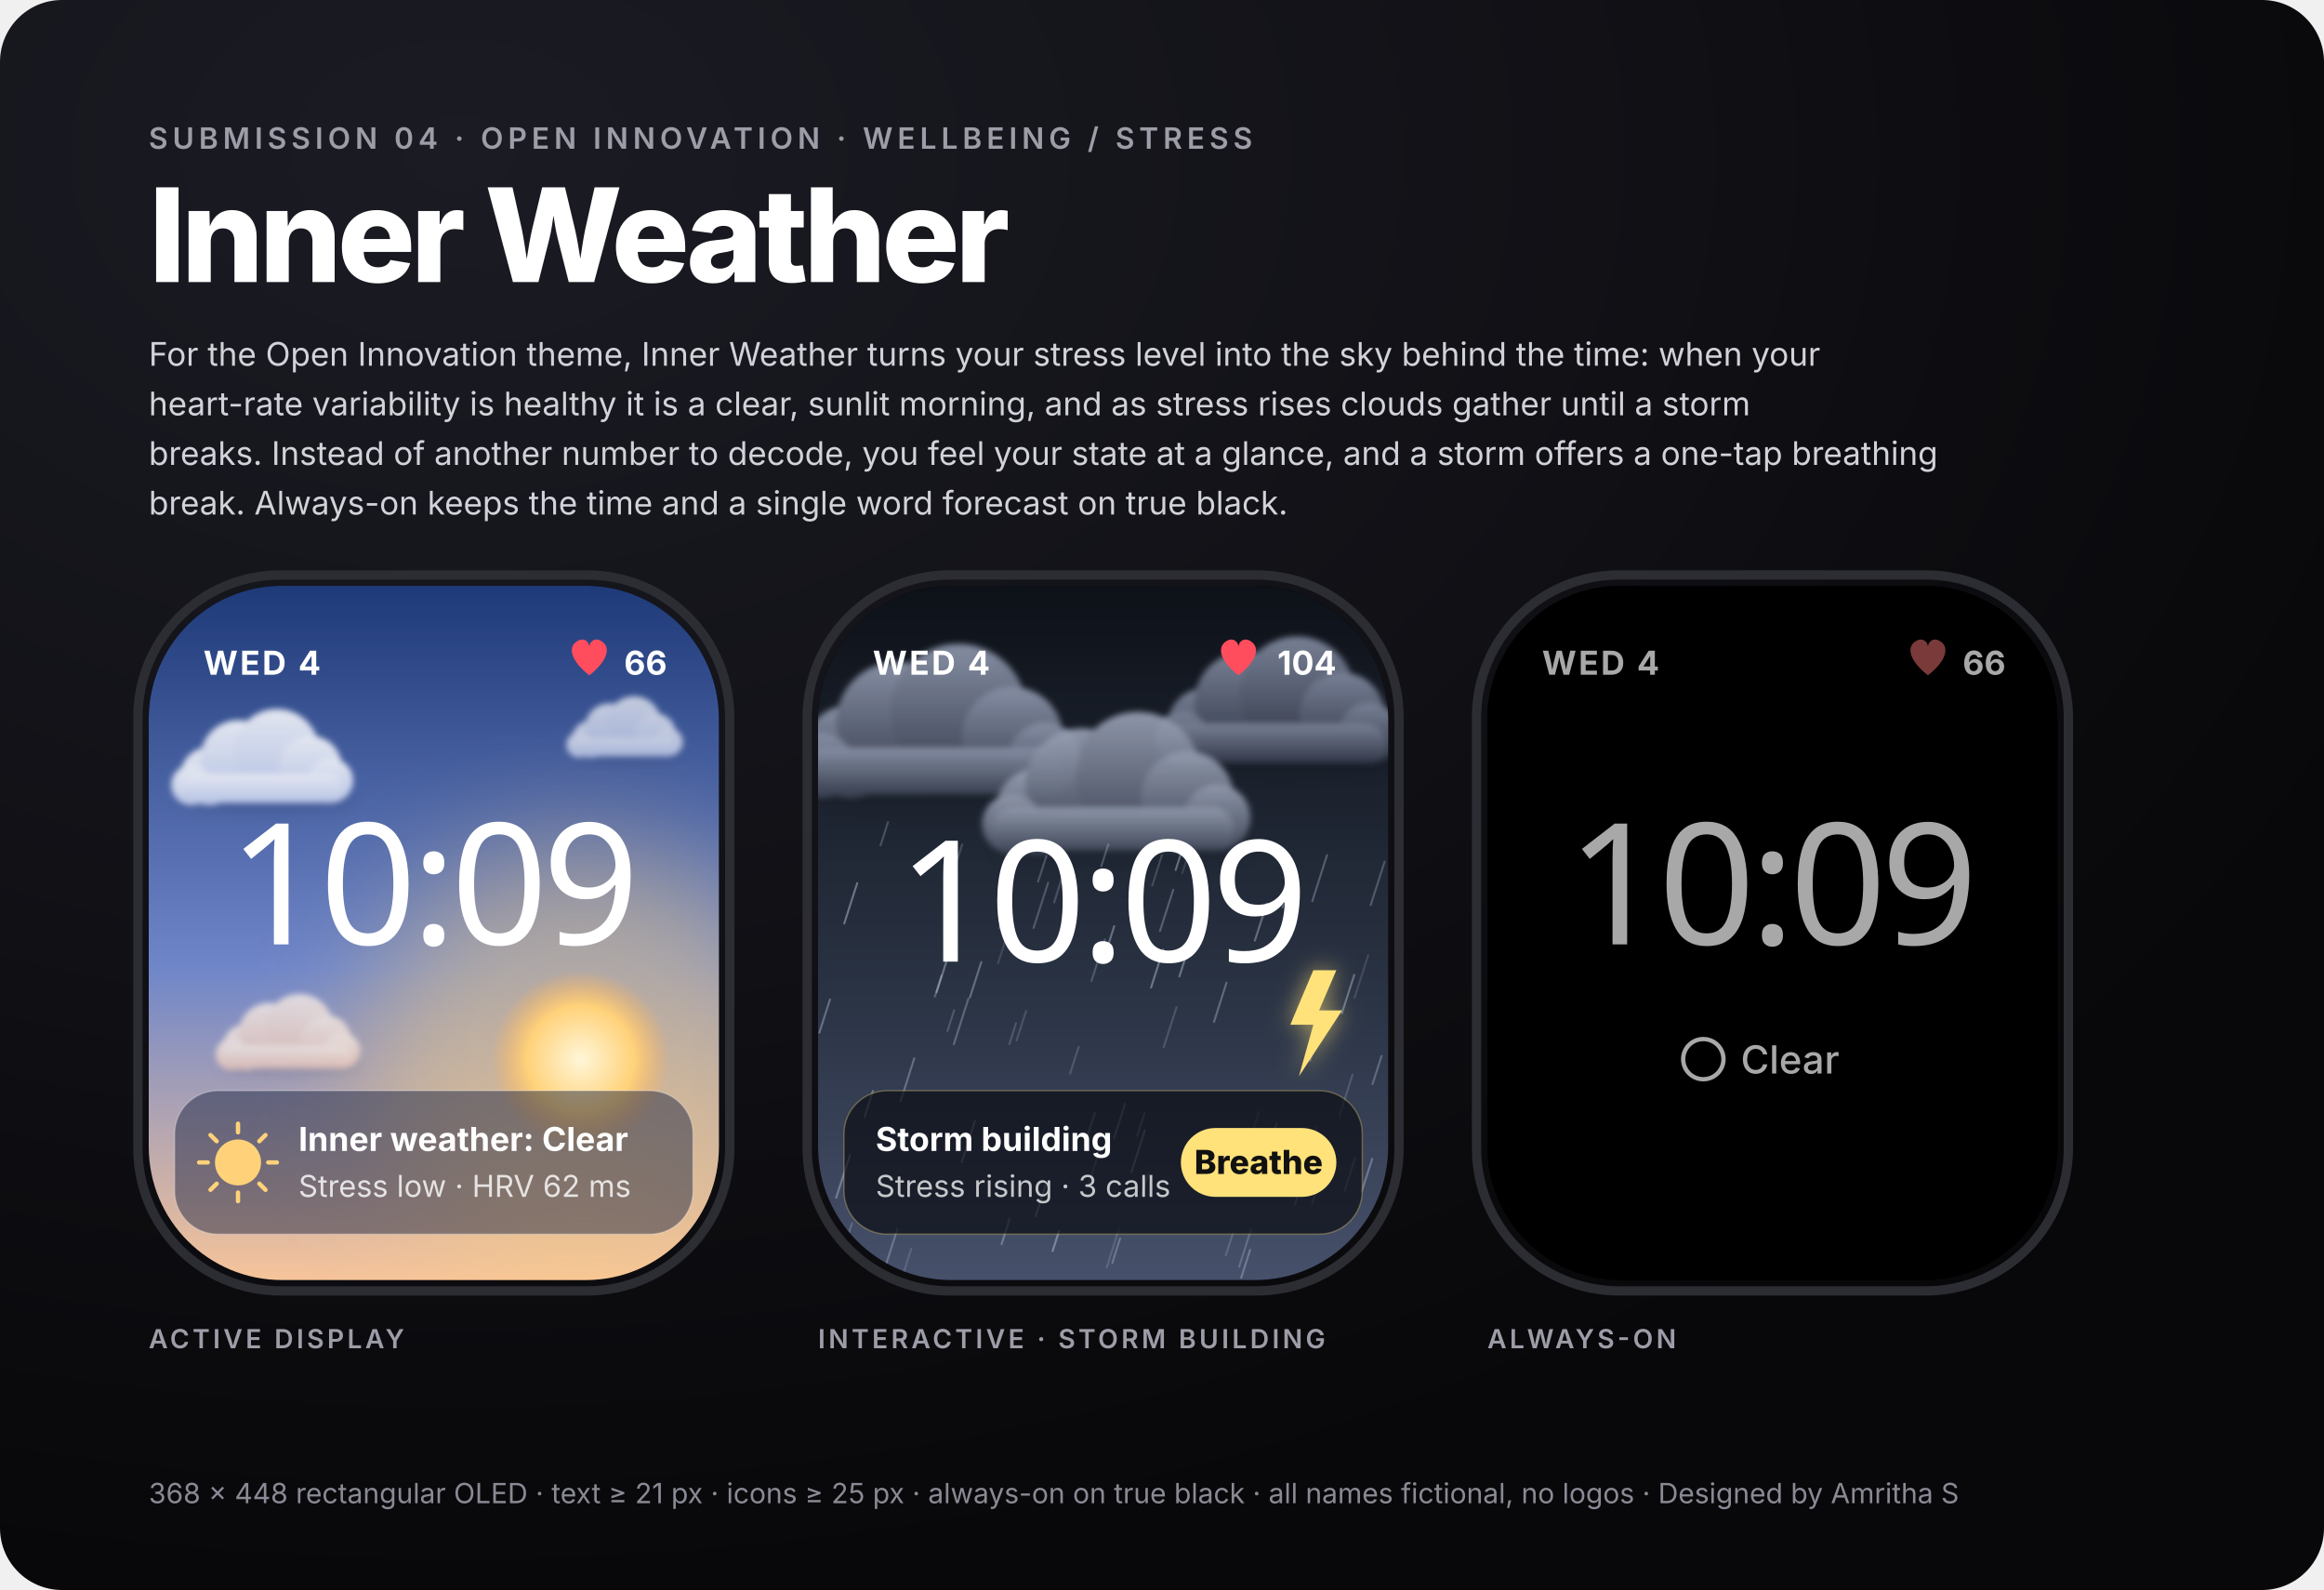
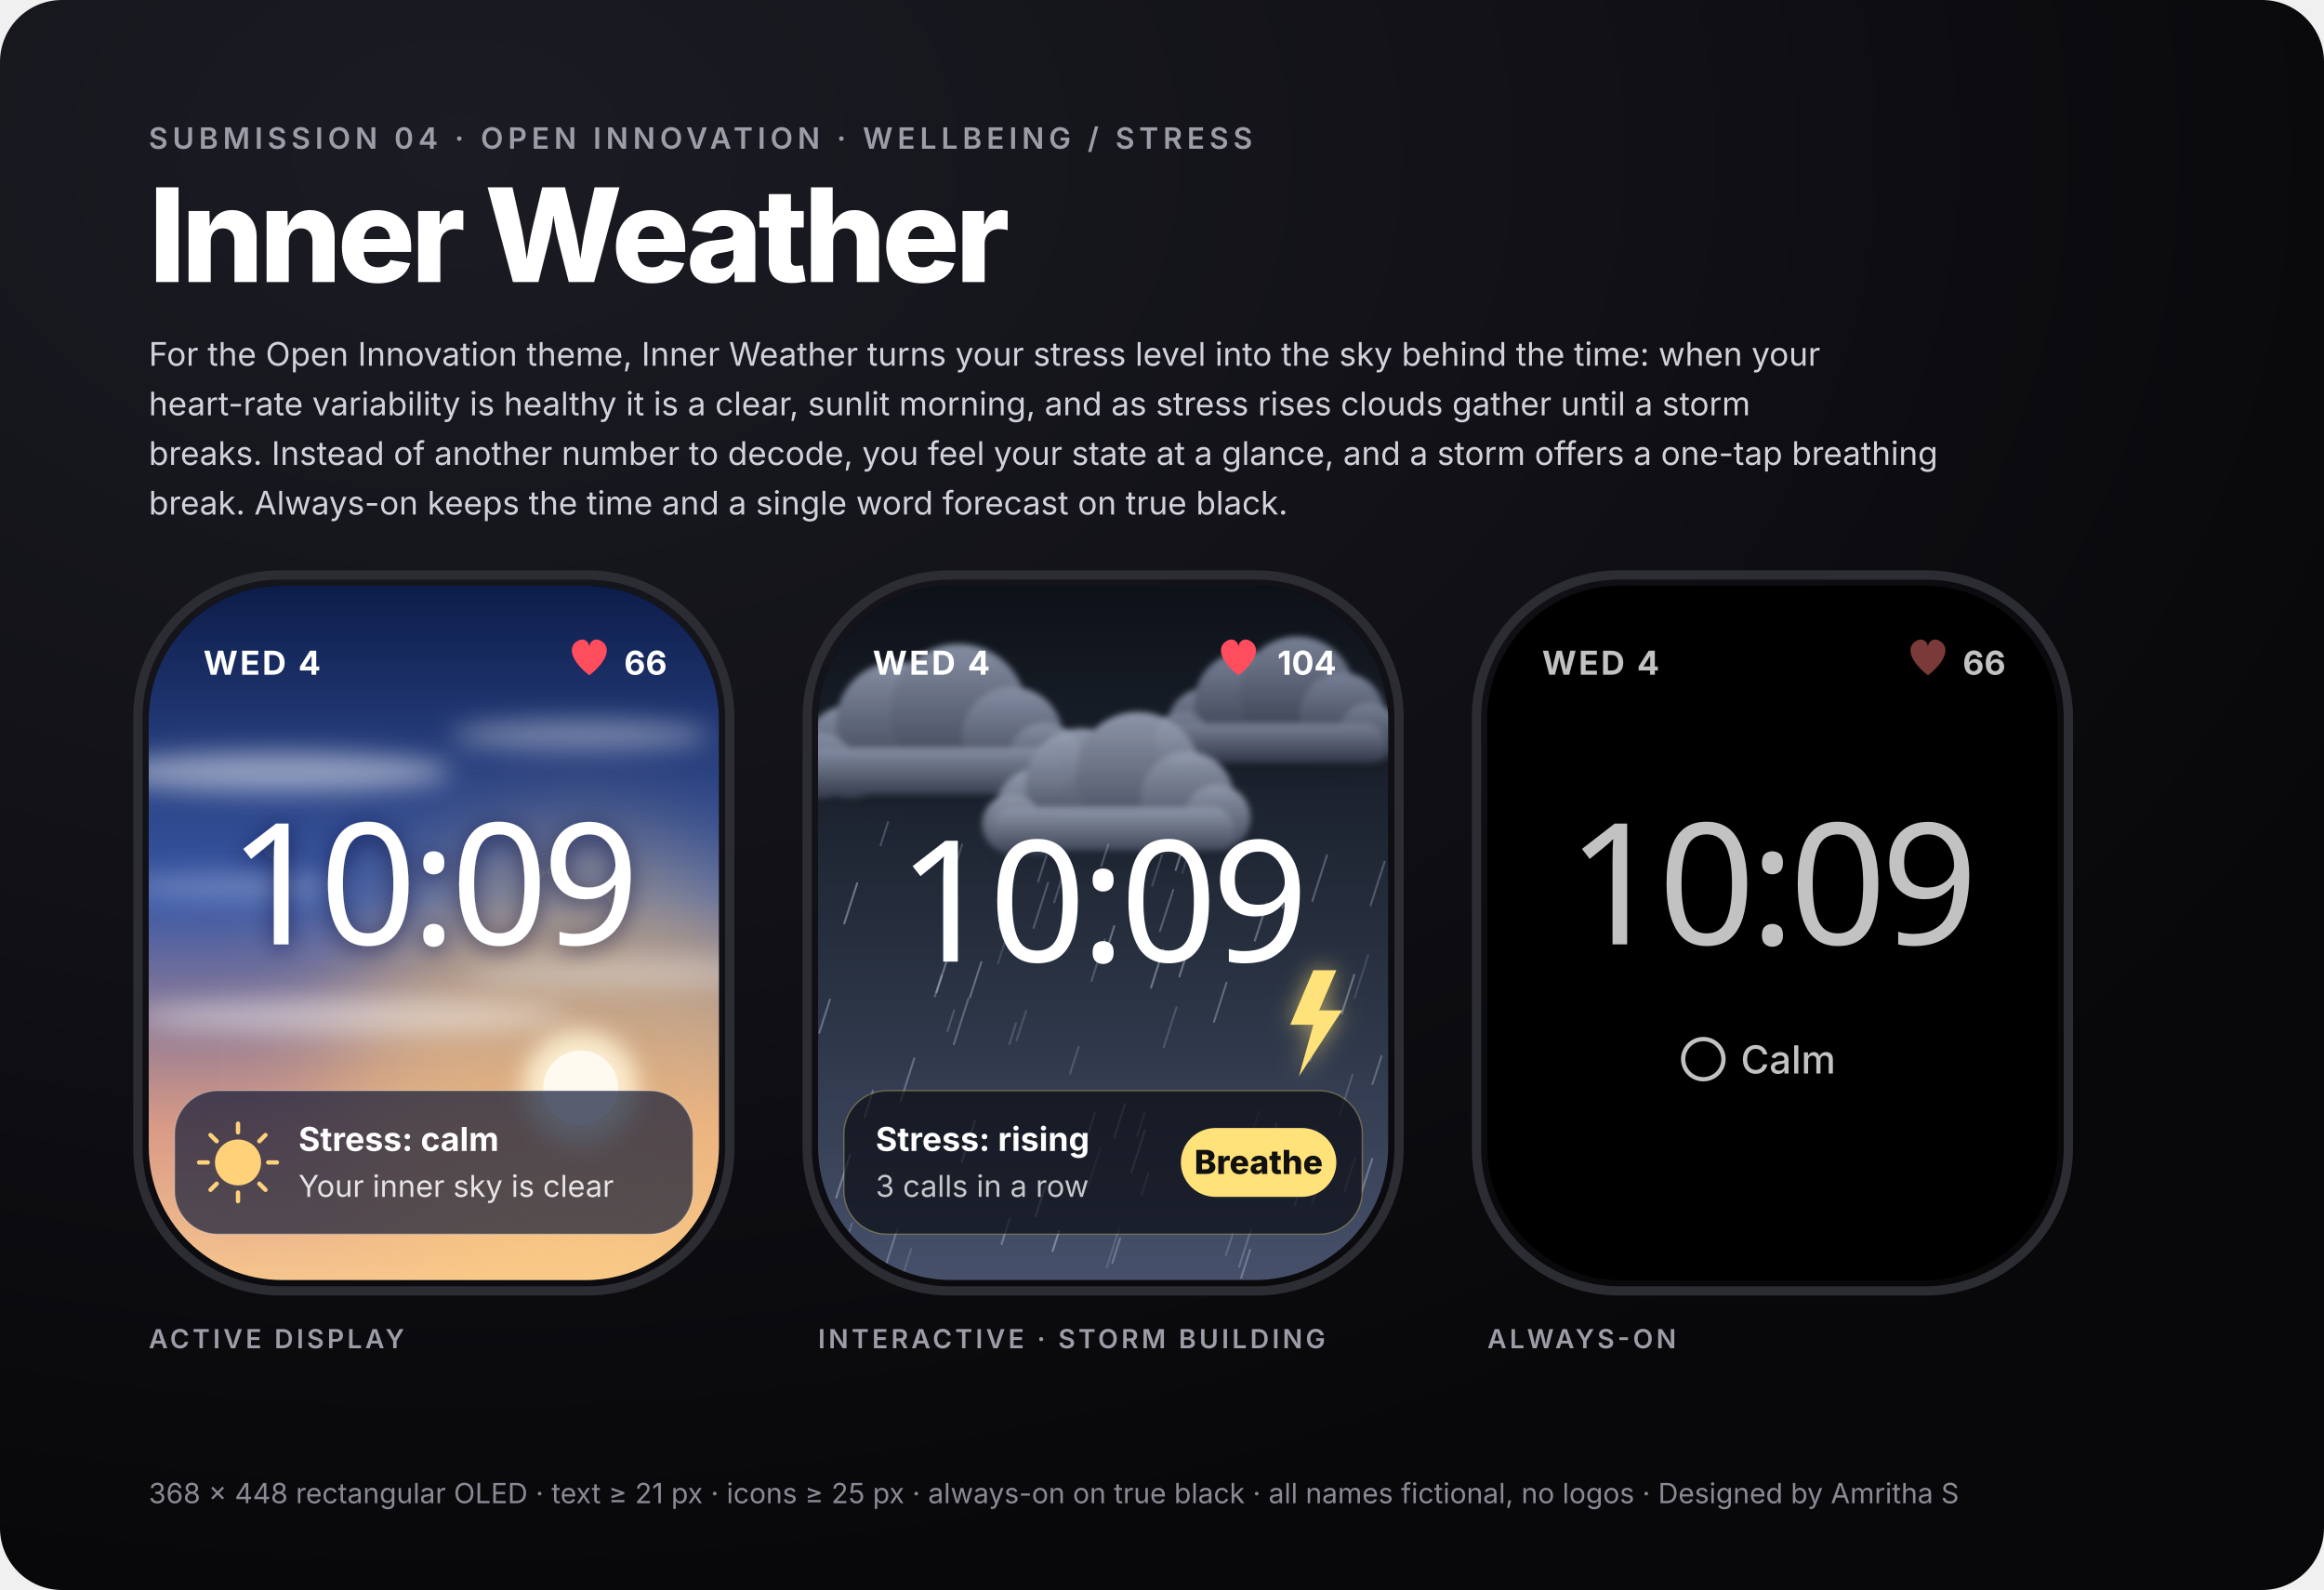
<svg xmlns="http://www.w3.org/2000/svg" width="1500" height="1026" viewBox="0 0 1500 1026">
  <defs>
    <radialGradient id="bgglow" cx=".2" cy=".1" r=".9">
      <stop offset="0" stop-color="#1b1b24" />
      <stop offset="1" stop-color="#08080a" />
    </radialGradient>
  </defs>
  <rect width="1500" height="1026" rx="40" fill="url(#bgglow)" />
  <text x="96" y="96" font-family="Inter" font-weight="600" font-size="19" letter-spacing="3" fill="#9d9da8">SUBMISSION 04 · OPEN INNOVATION · WELLBEING / STRESS</text>
  <text x="96" y="182" font-family="Inter" font-weight="800" font-size="84" letter-spacing="-3" fill="#ffffff">Inner Weather</text>
  <text x="96" y="236" font-family="Inter" font-weight="400" font-size="21" fill="#d2d2da">For the Open Innovation theme, Inner Weather turns your stress level into the sky behind the time: when your</text>
  <text x="96" y="268" font-family="Inter" font-weight="400" font-size="21" fill="#d2d2da">heart-rate variability is healthy it is a clear, sunlit morning, and as stress rises clouds gather until a storm</text>
  <text x="96" y="300" font-family="Inter" font-weight="400" font-size="21" fill="#d2d2da">breaks. Instead of another number to decode, you feel your state at a glance, and a storm offers a one-tap breathing</text>
  <text x="96" y="332" font-family="Inter" font-weight="400" font-size="21" fill="#d2d2da">break. Always-on keeps the time and a single word forecast on true black.</text>
  <g id="Inner Weather / Active Display">
    <clipPath id="s0-frame">
      <rect x="96" y="378" width="368" height="448" rx="86" />
    </clipPath>
    <g clip-path="url(#s0-frame)">
      <rect x="96" y="378" width="368" height="448" fill="#000" />
      <g transform="translate(96 378) scale(0.92929 0.92562)">
        <defs>
          <clipPath id="s0-innerweatheractivec">
            <rect width="396" height="484" rx="92" />
          </clipPath>
          <filter id="s0-innerweatheractiveb" x="-60%" y="-60%" width="220%" height="220%">
            <feGaussianBlur stdDeviation="40" />
          </filter>
          <filter id="s0-innerweatheractives" x="-60%" y="-60%" width="220%" height="220%">
            <feGaussianBlur stdDeviation="8" />
          </filter>
        </defs>
        <g clip-path="url(#s0-innerweatheractivec)">
          <defs>
            <linearGradient id="s0-innerweatheractivesky" x1="0" y1="0" x2="0" y2="1">
-               <stop offset="0" stop-color="#1f3a78" />
-               <stop offset=".55" stop-color="#6f86c9" />
-               <stop offset="1" stop-color="#f6c49a" />
-             </linearGradient>
-             <radialGradient id="s0-innerweatheractivesun" cx=".5" cy=".5" r=".5">
-               <stop offset="0" stop-color="#fff6d8" />
-               <stop offset=".6" stop-color="#ffd27a" />
-               <stop offset="1" stop-color="#ffb35c" stop-opacity="0" />
-             </radialGradient>
+               <stop offset="0" stop-color="#0d1d4a" />
+               <stop offset=".45" stop-color="#3a58a6" />
+               <stop offset=".78" stop-color="#d99a86" />
+               <stop offset="1" stop-color="#f6c58e" />
+             </linearGradient>
+             <filter id="s0-innerweatheractivets" x="-10%" y="-20%" width="120%" height="140%">
+               <feDropShadow dx="0" dy="3" stdDeviation="8" flood-color="#0a1433" flood-opacity=".55" />
+             </filter>
+             <filter id="s0-innerweatheractivew" x="-40%" y="-200%" width="180%" height="500%">
+               <feGaussianBlur stdDeviation="9" />
+             </filter>
          </defs>
          <rect width="396" height="484" fill="url(#s0-innerweatheractivesky)" />
-           <circle cx="300" cy="330" r="150" fill="#ffd27a" opacity=".45" filter="url(#s0-innerweatheractiveb)" />
-           <circle cx="300" cy="330" r="62" fill="url(#s0-innerweatheractivesun)" />
-           <defs>
-             <linearGradient id="s0-innerweatheractivecg1" x1="0" y1="0" x2="0" y2="1">
-               <stop offset="0" stop-color="#ffffff" />
-               <stop offset="1" stop-color="#c9d3f0" />
-             </linearGradient>
-             <filter id="s0-innerweatheractivecg1f" x="-30%" y="-30%" width="160%" height="160%">
-               <feGaussianBlur stdDeviation="2.82" />
-             </filter>
-           </defs>
-           <g transform="translate(78 128) scale(0.78)" opacity="0.85">
-             <ellipse cx="4" cy="26" rx="80" ry="12" fill="#000" opacity=".12" filter="url(#s0-innerweatheractives)" />
-             <g fill="url(#s0-innerweatheractivecg1)" filter="url(#s0-innerweatheractivecg1f)">
-               <circle cx="-46" cy="6" r="26" />
-               <circle cx="-20" cy="-10" r="34" />
-               <circle cx="14" cy="-16" r="38" />
-               <circle cx="44" cy="-2" r="28" />
-               <circle cx="62" cy="10" r="20" />
-               <circle cx="-62" cy="14" r="18" />
-               <rect x="-74" y="4" width="146" height="26" rx="13" />
-             </g>
-           </g>
-           <defs>
-             <linearGradient id="s0-innerweatheractivecg2" x1="0" y1="0" x2="0" y2="1">
-               <stop offset="0" stop-color="#ffffff" />
-               <stop offset="1" stop-color="#cdd6f2" />
-             </linearGradient>
-             <filter id="s0-innerweatheractivecg2f" x="-30%" y="-30%" width="160%" height="160%">
-               <feGaussianBlur stdDeviation="4.40" />
-             </filter>
-           </defs>
-           <g transform="translate(330 104) scale(0.5)" opacity="0.7">
-             <ellipse cx="4" cy="26" rx="80" ry="12" fill="#000" opacity=".12" filter="url(#s0-innerweatheractives)" />
-             <g fill="url(#s0-innerweatheractivecg2)" filter="url(#s0-innerweatheractivecg2f)">
-               <circle cx="-46" cy="6" r="26" />
-               <circle cx="-20" cy="-10" r="34" />
-               <circle cx="14" cy="-16" r="38" />
-               <circle cx="44" cy="-2" r="28" />
-               <circle cx="62" cy="10" r="20" />
-               <circle cx="-62" cy="14" r="18" />
-               <rect x="-74" y="4" width="146" height="26" rx="13" />
-             </g>
-           </g>
-           <defs>
-             <linearGradient id="s0-innerweatheractivecg3" x1="0" y1="0" x2="0" y2="1">
-               <stop offset="0" stop-color="#fff4ea" />
-               <stop offset="1" stop-color="#e9c2b4" />
-             </linearGradient>
-             <filter id="s0-innerweatheractivecg3f" x="-30%" y="-30%" width="160%" height="160%">
-               <feGaussianBlur stdDeviation="3.55" />
-             </filter>
-           </defs>
-           <g transform="translate(96 318) scale(0.62)" opacity="0.75">
-             <ellipse cx="4" cy="26" rx="80" ry="12" fill="#000" opacity=".12" filter="url(#s0-innerweatheractives)" />
-             <g fill="url(#s0-innerweatheractivecg3)" filter="url(#s0-innerweatheractivecg3f)">
-               <circle cx="-46" cy="6" r="26" />
-               <circle cx="-20" cy="-10" r="34" />
-               <circle cx="14" cy="-16" r="38" />
-               <circle cx="44" cy="-2" r="28" />
-               <circle cx="62" cy="10" r="20" />
-               <circle cx="-62" cy="14" r="18" />
-               <rect x="-74" y="4" width="146" height="26" rx="13" />
-             </g>
-           </g>
+           <circle cx="300" cy="350" r="170" fill="#ffcf7a" opacity=".5" filter="url(#s0-innerweatheractiveb)" />
+           <circle cx="300" cy="350" r="40" fill="#fff3d6" opacity=".9" filter="url(#s0-innerweatheractives)" />
+           <circle cx="300" cy="350" r="26" fill="#fffaf0" />
+           <ellipse cx="90" cy="130" rx="120" ry="14" fill="#fff" opacity="0.5" filter="url(#s0-innerweatheractivew)" />
+           <ellipse cx="300" cy="104" rx="90" ry="10" fill="#fff" opacity="0.4" filter="url(#s0-innerweatheractivew)" />
+           <ellipse cx="140" cy="300" rx="150" ry="12" fill="#fff" opacity="0.45" filter="url(#s0-innerweatheractivew)" />
+           <ellipse cx="330" cy="270" rx="110" ry="9" fill="#fff" opacity="0.35" filter="url(#s0-innerweatheractivew)" />
+           <ellipse cx="60" cy="210" rx="80" ry="8" fill="#fff" opacity="0.3" filter="url(#s0-innerweatheractivew)" />
          <text x="38" y="62" text-anchor="start" font-family="Inter" font-size="23" font-weight="700" fill="#fff" letter-spacing="1.5">WED 4</text>
          <path transform="translate(306 54) scale(1.4)" fill="#ff4d5e" d="M0 6 C -9 -1 -11 -8 -6 -11 C -3 -13 0 -11 0 -8 C 0 -11 3 -13 6 -11 C 11 -8 9 -1 0 6Z" />
          <text x="360" y="62" text-anchor="end" font-family="Inter" font-size="23" font-weight="700" fill="#fff">66</text>
-           <text x="198" y="250" text-anchor="middle" font-family="Inter Tight" font-size="118" font-weight="300" fill="#fff" letter-spacing="-4">10:09</text>
-           <rect x="18" y="352" width="360" height="100" rx="30" fill="#0e1a3a" fill-opacity=".45" stroke="#fff" stroke-opacity=".25" />
+           <text x="198" y="250" text-anchor="middle" font-family="Inter Tight" font-size="118" font-weight="300" fill="#fff" letter-spacing="-4" filter="url(#s0-innerweatheractivets)">10:09</text>
+           <rect x="18" y="352" width="360" height="100" rx="30" fill="#0b1636" fill-opacity=".68" stroke="#fff" stroke-opacity=".22" />
          <circle cx="62" cy="402" r="16" fill="#ffd27a" />
          <line x1="83.0" y1="402.0" x2="89.0" y2="402.0" stroke="#ffd27a" stroke-width="3" stroke-linecap="round" />
          <line x1="76.8" y1="416.8" x2="81.1" y2="421.1" stroke="#ffd27a" stroke-width="3" stroke-linecap="round" />
          <line x1="62.0" y1="423.0" x2="62.0" y2="429.0" stroke="#ffd27a" stroke-width="3" stroke-linecap="round" />
          <line x1="47.2" y1="416.8" x2="42.9" y2="421.1" stroke="#ffd27a" stroke-width="3" stroke-linecap="round" />
          <line x1="41.0" y1="402.0" x2="35.0" y2="402.0" stroke="#ffd27a" stroke-width="3" stroke-linecap="round" />
          <line x1="47.2" y1="387.2" x2="42.9" y2="382.9" stroke="#ffd27a" stroke-width="3" stroke-linecap="round" />
          <line x1="62.0" y1="381.0" x2="62.0" y2="375.0" stroke="#ffd27a" stroke-width="3" stroke-linecap="round" />
          <line x1="76.8" y1="387.2" x2="81.1" y2="382.9" stroke="#ffd27a" stroke-width="3" stroke-linecap="round" />
-           <text x="104" y="394" text-anchor="start" font-family="Inter" font-size="23" font-weight="700" fill="#fff">Inner weather: Clear</text>
-           <text x="104" y="426" text-anchor="start" font-family="Inter" font-size="21" font-weight="400" fill="#fff" opacity=".8">Stress low · HRV 62 ms</text>
+           <text x="104" y="394" text-anchor="start" font-family="Inter" font-size="23" font-weight="700" fill="#fff">Stress: calm</text>
+           <text x="104" y="426" text-anchor="start" font-family="Inter" font-size="21" font-weight="400" fill="#fff" opacity=".85">Your inner sky is clear</text>
        </g>
      </g>
    </g>
    <rect x="89" y="371" width="382" height="462" rx="92" fill="none" stroke="#2c2c33" stroke-width="6" />
  </g>
  <text x="96" y="870" font-family="Inter" font-weight="600" font-size="17" letter-spacing="2" fill="#9d9da8">ACTIVE DISPLAY</text>
  <g id="Inner Weather / Interactive · Storm building">
    <clipPath id="s1-frame">
      <rect x="528" y="378" width="368" height="448" rx="86" />
    </clipPath>
    <g clip-path="url(#s1-frame)">
      <rect x="528" y="378" width="368" height="448" fill="#000" />
      <g transform="translate(528 378) scale(0.92929 0.92562)">
        <defs>
          <clipPath id="s1-innerweatheraltc">
            <rect width="396" height="484" rx="92" />
          </clipPath>
          <filter id="s1-innerweatheraltb" x="-60%" y="-60%" width="220%" height="220%">
            <feGaussianBlur stdDeviation="40" />
          </filter>
          <filter id="s1-innerweatheralts" x="-60%" y="-60%" width="220%" height="220%">
            <feGaussianBlur stdDeviation="8" />
          </filter>
        </defs>
        <g clip-path="url(#s1-innerweatheraltc)">
          <defs>
            <linearGradient id="s1-innerweatheraltsky" x1="0" y1="0" x2="0" y2="1">
              <stop offset="0" stop-color="#0d1118" />
              <stop offset=".6" stop-color="#2b3445" />
              <stop offset="1" stop-color="#46506a" />
            </linearGradient>
          </defs>
          <rect width="396" height="484" fill="url(#s1-innerweatheraltsky)" />
          <defs>
            <linearGradient id="s1-innerweatheraltcg4" x1="0" y1="0" x2="0" y2="1">
              <stop offset="0" stop-color="#8a93a8" />
              <stop offset="1" stop-color="#3a4152" />
            </linearGradient>
            <filter id="s1-innerweatheraltcg4f" x="-30%" y="-30%" width="160%" height="160%">
              <feGaussianBlur stdDeviation="1.76" />
            </filter>
          </defs>
          <g transform="translate(80 108) scale(1.25)" opacity="0.95">
            <ellipse cx="4" cy="26" rx="80" ry="12" fill="#000" opacity=".12" filter="url(#s1-innerweatheralts)" />
            <g fill="url(#s1-innerweatheraltcg4)" filter="url(#s1-innerweatheraltcg4f)">
              <circle cx="-46" cy="6" r="26" />
              <circle cx="-20" cy="-10" r="34" />
              <circle cx="14" cy="-16" r="38" />
              <circle cx="44" cy="-2" r="28" />
              <circle cx="62" cy="10" r="20" />
              <circle cx="-62" cy="14" r="18" />
              <rect x="-74" y="4" width="146" height="26" rx="13" />
            </g>
          </g>
          <defs>
            <linearGradient id="s1-innerweatheraltcg5" x1="0" y1="0" x2="0" y2="1">
              <stop offset="0" stop-color="#7c859a" />
              <stop offset="1" stop-color="#323849" />
            </linearGradient>
            <filter id="s1-innerweatheraltcg5f" x="-30%" y="-30%" width="160%" height="160%">
              <feGaussianBlur stdDeviation="2.10" />
            </filter>
          </defs>
          <g transform="translate(318 92) scale(1.05)" opacity="0.95">
            <ellipse cx="4" cy="26" rx="80" ry="12" fill="#000" opacity=".12" filter="url(#s1-innerweatheralts)" />
            <g fill="url(#s1-innerweatheraltcg5)" filter="url(#s1-innerweatheraltcg5f)">
              <circle cx="-46" cy="6" r="26" />
              <circle cx="-20" cy="-10" r="34" />
              <circle cx="14" cy="-16" r="38" />
              <circle cx="44" cy="-2" r="28" />
              <circle cx="62" cy="10" r="20" />
              <circle cx="-62" cy="14" r="18" />
              <rect x="-74" y="4" width="146" height="26" rx="13" />
            </g>
          </g>
          <defs>
            <linearGradient id="s1-innerweatheraltcg6" x1="0" y1="0" x2="0" y2="1">
              <stop offset="0" stop-color="#9aa3b6" />
              <stop offset="1" stop-color="#454c5e" />
            </linearGradient>
            <filter id="s1-innerweatheraltcg6f" x="-30%" y="-30%" width="160%" height="160%">
              <feGaussianBlur stdDeviation="1.91" />
            </filter>
          </defs>
          <g transform="translate(206 150) scale(1.15)" opacity="0.9">
            <ellipse cx="4" cy="26" rx="80" ry="12" fill="#000" opacity=".12" filter="url(#s1-innerweatheralts)" />
            <g fill="url(#s1-innerweatheraltcg6)" filter="url(#s1-innerweatheraltcg6f)">
              <circle cx="-46" cy="6" r="26" />
              <circle cx="-20" cy="-10" r="34" />
              <circle cx="14" cy="-16" r="38" />
              <circle cx="44" cy="-2" r="28" />
              <circle cx="62" cy="10" r="20" />
              <circle cx="-62" cy="14" r="18" />
              <rect x="-74" y="4" width="146" height="26" rx="13" />
            </g>
          </g>
          <line x1="66.8" y1="329.5" x2="57.3" y2="359.4" stroke="#c7d3ec" stroke-width="1.4" opacity="0.34" stroke-linecap="round" />
          <line x1="300.8" y1="448.5" x2="292.5" y2="474.7" stroke="#c7d3ec" stroke-width="1.4" opacity="0.25" stroke-linecap="round" />
          <line x1="227.0" y1="379.6" x2="217.7" y2="408.7" stroke="#c7d3ec" stroke-width="1.4" opacity="0.40" stroke-linecap="round" />
          <line x1="181.0" y1="321.5" x2="175.0" y2="340.1" stroke="#c7d3ec" stroke-width="1.4" opacity="0.20" stroke-linecap="round" />
          <line x1="104.4" y1="287.9" x2="94.3" y2="319.6" stroke="#c7d3ec" stroke-width="1.4" opacity="0.32" stroke-linecap="round" />
          <line x1="335.8" y1="416.8" x2="331.0" y2="432.0" stroke="#c7d3ec" stroke-width="1.4" opacity="0.26" stroke-linecap="round" />
          <line x1="306.2" y1="366.8" x2="296.4" y2="397.6" stroke="#c7d3ec" stroke-width="1.4" opacity="0.16" stroke-linecap="round" />
          <line x1="201.6" y1="180.3" x2="196.7" y2="195.5" stroke="#c7d3ec" stroke-width="1.4" opacity="0.27" stroke-linecap="round" />
          <line x1="209.8" y1="454.9" x2="204.4" y2="472.1" stroke="#c7d3ec" stroke-width="1.4" opacity="0.31" stroke-linecap="round" />
          <line x1="209.1" y1="448.0" x2="200.5" y2="475.2" stroke="#c7d3ec" stroke-width="1.4" opacity="0.18" stroke-linecap="round" />
          <line x1="-1.6" y1="354.1" x2="-8.1" y2="374.4" stroke="#c7d3ec" stroke-width="1.4" opacity="0.32" stroke-linecap="round" />
          <line x1="238.8" y1="187.9" x2="232.1" y2="209.0" stroke="#c7d3ec" stroke-width="1.4" opacity="0.21" stroke-linecap="round" />
          <line x1="246.7" y1="211.9" x2="237.5" y2="240.6" stroke="#c7d3ec" stroke-width="1.4" opacity="0.31" stroke-linecap="round" />
          <line x1="158.6" y1="188.4" x2="152.8" y2="206.3" stroke="#c7d3ec" stroke-width="1.4" opacity="0.26" stroke-linecap="round" />
          <line x1="346.6" y1="377.4" x2="339.1" y2="400.9" stroke="#c7d3ec" stroke-width="1.4" opacity="0.16" stroke-linecap="round" />
          <line x1="133.1" y1="441.2" x2="127.5" y2="458.9" stroke="#c7d3ec" stroke-width="1.4" opacity="0.35" stroke-linecap="round" />
          <line x1="167.4" y1="449.8" x2="162.9" y2="463.8" stroke="#c7d3ec" stroke-width="1.4" opacity="0.43" stroke-linecap="round" />
          <line x1="89.9" y1="259.7" x2="82.3" y2="283.4" stroke="#c7d3ec" stroke-width="1.4" opacity="0.41" stroke-linecap="round" />
          <line x1="404.7" y1="404.5" x2="395.3" y2="433.8" stroke="#c7d3ec" stroke-width="1.4" opacity="0.16" stroke-linecap="round" />
          <line x1="288.2" y1="451.2" x2="283.2" y2="466.7" stroke="#c7d3ec" stroke-width="1.4" opacity="0.20" stroke-linecap="round" />
          <line x1="353.5" y1="187.8" x2="343.3" y2="219.8" stroke="#c7d3ec" stroke-width="1.4" opacity="0.31" stroke-linecap="round" />
          <line x1="347.8" y1="312.0" x2="341.7" y2="331.2" stroke="#c7d3ec" stroke-width="1.4" opacity="0.28" stroke-linecap="round" />
          <line x1="8.3" y1="288.4" x2="0.9" y2="311.5" stroke="#c7d3ec" stroke-width="1.4" opacity="0.37" stroke-linecap="round" />
          <line x1="253.8" y1="181.2" x2="248.4" y2="198.1" stroke="#c7d3ec" stroke-width="1.4" opacity="0.41" stroke-linecap="round" />
          <line x1="382.1" y1="257.5" x2="372.6" y2="287.3" stroke="#c7d3ec" stroke-width="1.4" opacity="0.16" stroke-linecap="round" />
          <line x1="85.8" y1="271.7" x2="81.1" y2="286.4" stroke="#c7d3ec" stroke-width="1.4" opacity="0.29" stroke-linecap="round" />
          <line x1="311.7" y1="221.6" x2="303.4" y2="247.3" stroke="#c7d3ec" stroke-width="1.4" opacity="0.38" stroke-linecap="round" />
          <line x1="55.0" y1="448.8" x2="45.9" y2="477.2" stroke="#c7d3ec" stroke-width="1.4" opacity="0.31" stroke-linecap="round" />
          <line x1="373.0" y1="399.0" x2="365.7" y2="421.9" stroke="#c7d3ec" stroke-width="1.4" opacity="0.25" stroke-linecap="round" />
          <line x1="64.8" y1="462.0" x2="59.4" y2="478.9" stroke="#c7d3ec" stroke-width="1.4" opacity="0.17" stroke-linecap="round" />
          <line x1="134.4" y1="233.9" x2="125.0" y2="263.2" stroke="#c7d3ec" stroke-width="1.4" opacity="0.16" stroke-linecap="round" />
          <line x1="226.7" y1="367.7" x2="221.7" y2="383.4" stroke="#c7d3ec" stroke-width="1.4" opacity="0.30" stroke-linecap="round" />
          <line x1="144.5" y1="296.4" x2="137.9" y2="316.9" stroke="#c7d3ec" stroke-width="1.4" opacity="0.19" stroke-linecap="round" />
          <line x1="159.8" y1="207.0" x2="149.7" y2="238.5" stroke="#c7d3ec" stroke-width="1.4" opacity="0.27" stroke-linecap="round" />
          <line x1="229.5" y1="409.6" x2="224.7" y2="424.6" stroke="#c7d3ec" stroke-width="1.4" opacity="0.29" stroke-linecap="round" />
          <line x1="38.1" y1="352.1" x2="32.3" y2="370.5" stroke="#c7d3ec" stroke-width="1.4" opacity="0.35" stroke-linecap="round" />
          <line x1="258.6" y1="182.7" x2="253.0" y2="200.2" stroke="#c7d3ec" stroke-width="1.4" opacity="0.15" stroke-linecap="round" />
          <line x1="393.5" y1="192.4" x2="383.8" y2="222.7" stroke="#c7d3ec" stroke-width="1.4" opacity="0.28" stroke-linecap="round" />
          <line x1="94.5" y1="296.0" x2="89.9" y2="310.4" stroke="#c7d3ec" stroke-width="1.4" opacity="0.22" stroke-linecap="round" />
          <line x1="100.1" y1="180.3" x2="90.1" y2="211.7" stroke="#c7d3ec" stroke-width="1.4" opacity="0.22" stroke-linecap="round" />
          <line x1="318.5" y1="375.0" x2="313.8" y2="389.8" stroke="#c7d3ec" stroke-width="1.4" opacity="0.29" stroke-linecap="round" />
          <line x1="348.7" y1="413.7" x2="343.2" y2="430.7" stroke="#c7d3ec" stroke-width="1.4" opacity="0.22" stroke-linecap="round" />
          <line x1="258.7" y1="248.1" x2="251.0" y2="272.3" stroke="#c7d3ec" stroke-width="1.4" opacity="0.41" stroke-linecap="round" />
          <line x1="23.6" y1="444.4" x2="16.3" y2="467.2" stroke="#c7d3ec" stroke-width="1.4" opacity="0.22" stroke-linecap="round" />
          <line x1="199.2" y1="246.6" x2="189.9" y2="275.5" stroke="#c7d3ec" stroke-width="1.4" opacity="0.24" stroke-linecap="round" />
          <line x1="329.6" y1="201.9" x2="322.5" y2="224.2" stroke="#c7d3ec" stroke-width="1.4" opacity="0.33" stroke-linecap="round" />
          <line x1="300.1" y1="462.9" x2="293.9" y2="482.4" stroke="#c7d3ec" stroke-width="1.4" opacity="0.33" stroke-linecap="round" />
          <line x1="27.2" y1="207.3" x2="18.2" y2="235.4" stroke="#c7d3ec" stroke-width="1.4" opacity="0.44" stroke-linecap="round" />
          <line x1="171.9" y1="195.7" x2="164.0" y2="220.7" stroke="#c7d3ec" stroke-width="1.4" opacity="0.23" stroke-linecap="round" />
          <line x1="403.8" y1="375.4" x2="397.5" y2="395.1" stroke="#c7d3ec" stroke-width="1.4" opacity="0.19" stroke-linecap="round" />
          <line x1="371.2" y1="340.9" x2="362.0" y2="369.8" stroke="#c7d3ec" stroke-width="1.4" opacity="0.20" stroke-linecap="round" />
          <line x1="192.2" y1="367.7" x2="185.0" y2="390.2" stroke="#c7d3ec" stroke-width="1.4" opacity="0.32" stroke-linecap="round" />
          <line x1="137.5" y1="305.0" x2="132.9" y2="319.5" stroke="#c7d3ec" stroke-width="1.4" opacity="0.21" stroke-linecap="round" />
          <line x1="196.2" y1="391.5" x2="187.5" y2="418.7" stroke="#c7d3ec" stroke-width="1.4" opacity="0.22" stroke-linecap="round" />
          <line x1="22.2" y1="396.8" x2="12.6" y2="426.6" stroke="#c7d3ec" stroke-width="1.4" opacity="0.39" stroke-linecap="round" />
          <line x1="372.4" y1="271.3" x2="363.8" y2="298.1" stroke="#c7d3ec" stroke-width="1.4" opacity="0.39" stroke-linecap="round" />
          <line x1="113.4" y1="262.3" x2="105.5" y2="286.9" stroke="#c7d3ec" stroke-width="1.4" opacity="0.37" stroke-linecap="round" />
          <line x1="133.3" y1="216.0" x2="125.8" y2="239.2" stroke="#c7d3ec" stroke-width="1.4" opacity="0.16" stroke-linecap="round" />
          <line x1="249.0" y1="293.8" x2="240.1" y2="321.5" stroke="#c7d3ec" stroke-width="1.4" opacity="0.20" stroke-linecap="round" />
          <line x1="239.7" y1="253.7" x2="231.3" y2="280.1" stroke="#c7d3ec" stroke-width="1.4" opacity="0.42" stroke-linecap="round" />
          <line x1="205.7" y1="237.3" x2="200.4" y2="254.1" stroke="#c7d3ec" stroke-width="1.4" opacity="0.40" stroke-linecap="round" />
          <line x1="109.0" y1="373.0" x2="99.8" y2="401.9" stroke="#c7d3ec" stroke-width="1.4" opacity="0.38" stroke-linecap="round" />
          <line x1="384.9" y1="399.5" x2="377.5" y2="422.5" stroke="#c7d3ec" stroke-width="1.4" opacity="0.36" stroke-linecap="round" />
          <line x1="391.4" y1="327.8" x2="385.1" y2="347.4" stroke="#c7d3ec" stroke-width="1.4" opacity="0.31" stroke-linecap="round" />
          <line x1="48.6" y1="164.7" x2="43.4" y2="181.0" stroke="#c7d3ec" stroke-width="1.4" opacity="0.25" stroke-linecap="round" />
          <line x1="283.7" y1="276.7" x2="275.0" y2="304.0" stroke="#c7d3ec" stroke-width="1.4" opacity="0.34" stroke-linecap="round" />
          <line x1="24.3" y1="465.6" x2="15.1" y2="494.5" stroke="#c7d3ec" stroke-width="1.4" opacity="0.35" stroke-linecap="round" />
          <line x1="404.7" y1="337.1" x2="398.6" y2="356.0" stroke="#c7d3ec" stroke-width="1.4" opacity="0.19" stroke-linecap="round" />
          <line x1="213.2" y1="361.2" x2="205.6" y2="385.2" stroke="#c7d3ec" stroke-width="1.4" opacity="0.34" stroke-linecap="round" />
          <line x1="158.0" y1="418.1" x2="151.1" y2="439.6" stroke="#c7d3ec" stroke-width="1.4" opacity="0.41" stroke-linecap="round" />
          <path d="M344 268 L 328 306 L 344 306 L 334 342 L 364 296 L 348 296 L 360 268 Z" fill="#ffe27a" />
          <path d="M344 268 L 328 306 L 344 306 L 334 342 L 364 296 L 348 296 L 360 268 Z" fill="#ffe27a" opacity=".6" filter="url(#s1-innerweatheralts)" />
          <text x="38" y="62" text-anchor="start" font-family="Inter" font-size="23" font-weight="700" fill="#fff" letter-spacing="1.5">WED 4</text>
          <path transform="translate(292 54) scale(1.4)" fill="#ff4d5e" d="M0 6 C -9 -1 -11 -8 -6 -11 C -3 -13 0 -11 0 -8 C 0 -11 3 -13 6 -11 C 11 -8 9 -1 0 6Z" />
          <text x="360" y="62" text-anchor="end" font-family="Inter" font-size="23" font-weight="700" fill="#fff">104</text>
          <text x="198" y="262" text-anchor="middle" font-family="Inter Tight" font-size="118" font-weight="300" fill="#fff" letter-spacing="-4">10:09</text>
          <rect x="18" y="352" width="360" height="100" rx="30" fill="#0a0d14" fill-opacity=".7" stroke="#ffe27a" stroke-opacity=".3" />
-           <text x="40" y="394" text-anchor="start" font-family="Inter" font-size="23" font-weight="700" fill="#fff">Storm building</text>
-           <text x="40" y="426" text-anchor="start" font-family="Inter" font-size="21" font-weight="400" fill="#fff" opacity=".75">Stress rising · 3 calls</text>
+           <text x="40" y="394" text-anchor="start" font-family="Inter" font-size="23" font-weight="700" fill="#fff">Stress: rising</text>
+           <text x="40" y="426" text-anchor="start" font-family="Inter" font-size="21" font-weight="400" fill="#fff" opacity=".75">3 calls in a row</text>
          <rect x="252" y="378" width="108" height="48" rx="24" fill="#ffe27a" />
          <text x="306" y="410" text-anchor="middle" font-family="Inter" font-size="23" font-weight="800" fill="#111">Breathe</text>
        </g>
      </g>
    </g>
    <rect x="521" y="371" width="382" height="462" rx="92" fill="none" stroke="#2c2c33" stroke-width="6" />
  </g>
  <text x="528" y="870" font-family="Inter" font-weight="600" font-size="17" letter-spacing="2" fill="#9d9da8">INTERACTIVE · STORM BUILDING</text>
  <g id="Inner Weather / Always-On">
    <clipPath id="s2-frame">
      <rect x="960" y="378" width="368" height="448" rx="86" />
    </clipPath>
    <g clip-path="url(#s2-frame)">
      <rect x="960" y="378" width="368" height="448" fill="#000" />
      <g transform="translate(960 378) scale(0.92929 0.92562)">
        <defs>
          <clipPath id="s2-innerweatheraodc">
            <rect width="396" height="484" rx="92" />
          </clipPath>
          <filter id="s2-innerweatheraodb" x="-60%" y="-60%" width="220%" height="220%">
            <feGaussianBlur stdDeviation="40" />
          </filter>
          <filter id="s2-innerweatheraods" x="-60%" y="-60%" width="220%" height="220%">
            <feGaussianBlur stdDeviation="8" />
          </filter>
        </defs>
        <g clip-path="url(#s2-innerweatheraodc)">
          <rect width="396" height="484" fill="#000" />
-           <text x="38" y="62" text-anchor="start" font-family="Inter" font-size="23" font-weight="700" fill="#a8a8a8" letter-spacing="1.5">WED 4</text>
+           <text x="38" y="62" text-anchor="start" font-family="Inter" font-size="23" font-weight="700" fill="#c2c2c2" letter-spacing="1.5">WED 4</text>
          <path transform="translate(306 54) scale(1.4)" fill="#7a3a3a" d="M0 6 C -9 -1 -11 -8 -6 -11 C -3 -13 0 -11 0 -8 C 0 -11 3 -13 6 -11 C 11 -8 9 -1 0 6Z" />
-           <text x="360" y="62" text-anchor="end" font-family="Inter" font-size="23" font-weight="700" fill="#a8a8a8">66</text>
-           <text x="198" y="250" text-anchor="middle" font-family="Inter Tight" font-size="118" font-weight="300" fill="#a8a8a8" letter-spacing="-4">10:09</text>
-           <circle cx="150" cy="330" r="14" fill="none" stroke="#a8a8a8" stroke-width="3" />
-           <text x="176" y="340" text-anchor="start" font-family="Inter" font-size="27" font-weight="500" fill="#a8a8a8">Clear</text>
+           <text x="360" y="62" text-anchor="end" font-family="Inter" font-size="23" font-weight="700" fill="#c2c2c2">66</text>
+           <text x="198" y="250" text-anchor="middle" font-family="Inter Tight" font-size="118" font-weight="300" fill="#c2c2c2" letter-spacing="-4">10:09</text>
+           <circle cx="150" cy="330" r="14" fill="none" stroke="#c2c2c2" stroke-width="3" />
+           <text x="176" y="340" text-anchor="start" font-family="Inter" font-size="27" font-weight="500" fill="#c2c2c2">Calm</text>
        </g>
      </g>
    </g>
    <rect x="953" y="371" width="382" height="462" rx="92" fill="none" stroke="#2c2c33" stroke-width="6" />
  </g>
  <text x="960" y="870" font-family="Inter" font-weight="600" font-size="17" letter-spacing="2" fill="#9d9da8">ALWAYS-ON</text>
  <text x="96" y="970" font-family="Inter" font-weight="400" font-size="18" fill="#8a8a95">368 × 448 rectangular OLED  ·  text ≥ 21 px  ·  icons ≥ 25 px  ·  always-on on true black  ·  all names fictional, no logos  ·  Designed by Amritha S</text>
</svg>
